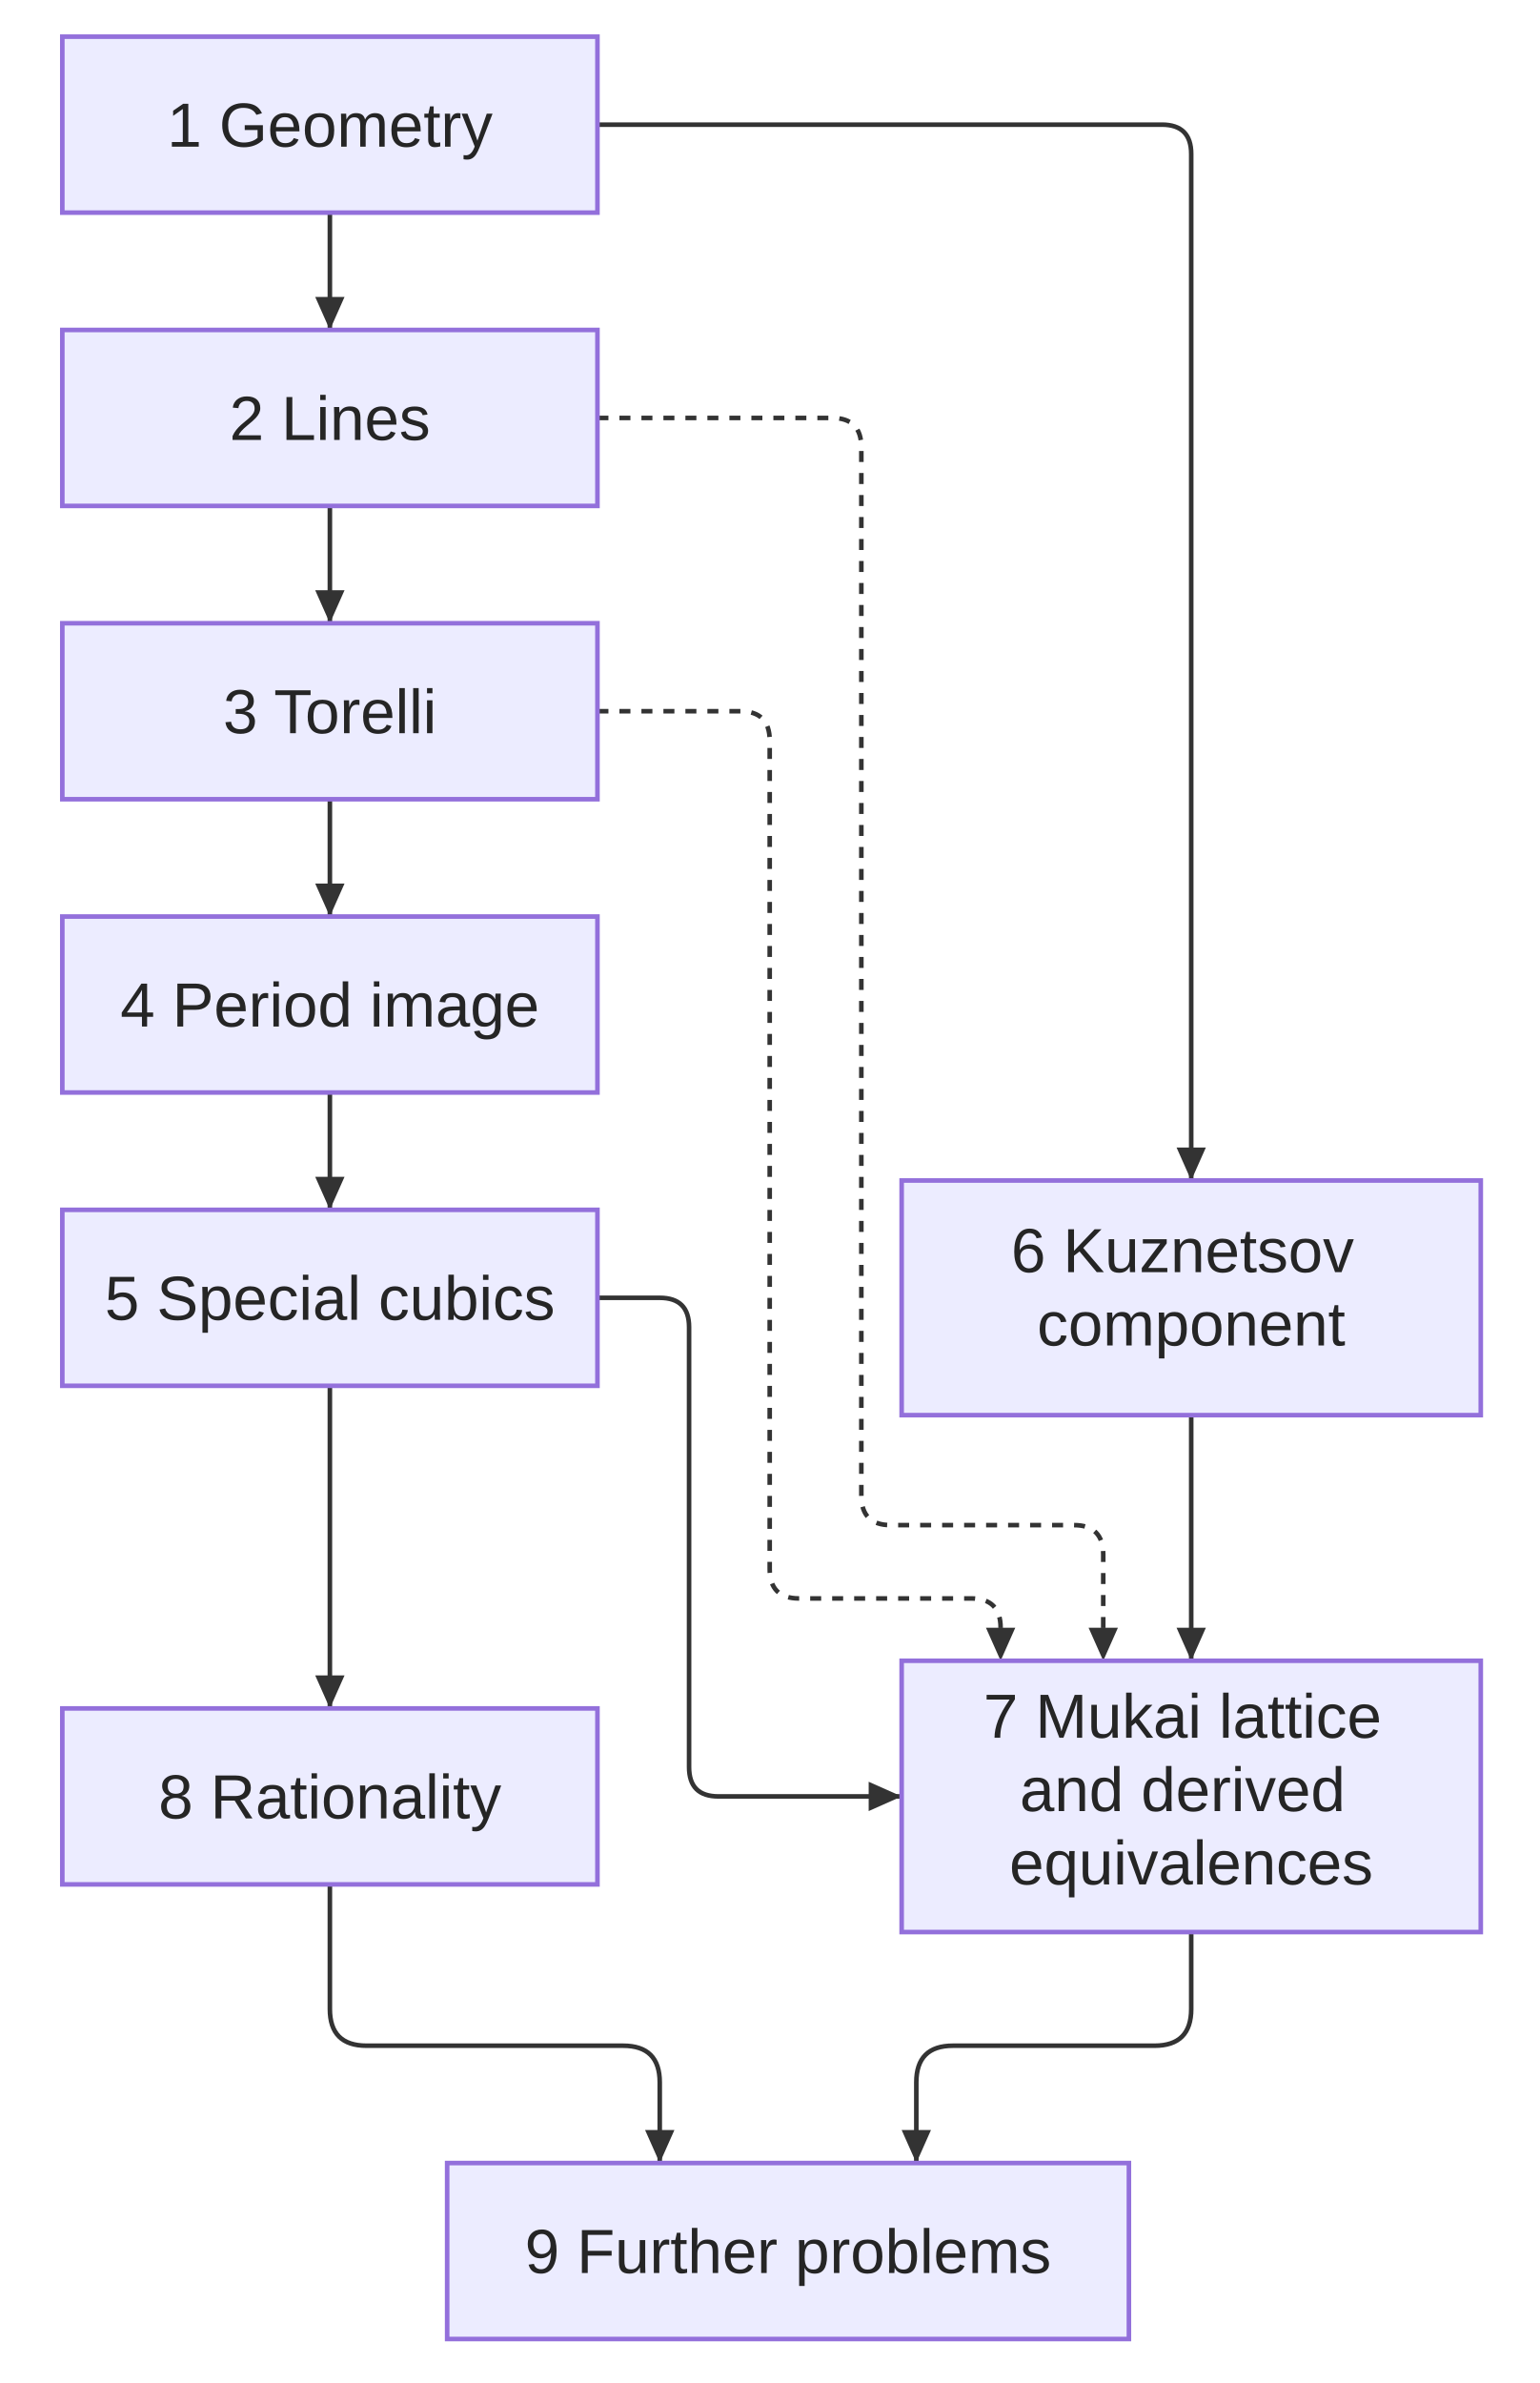
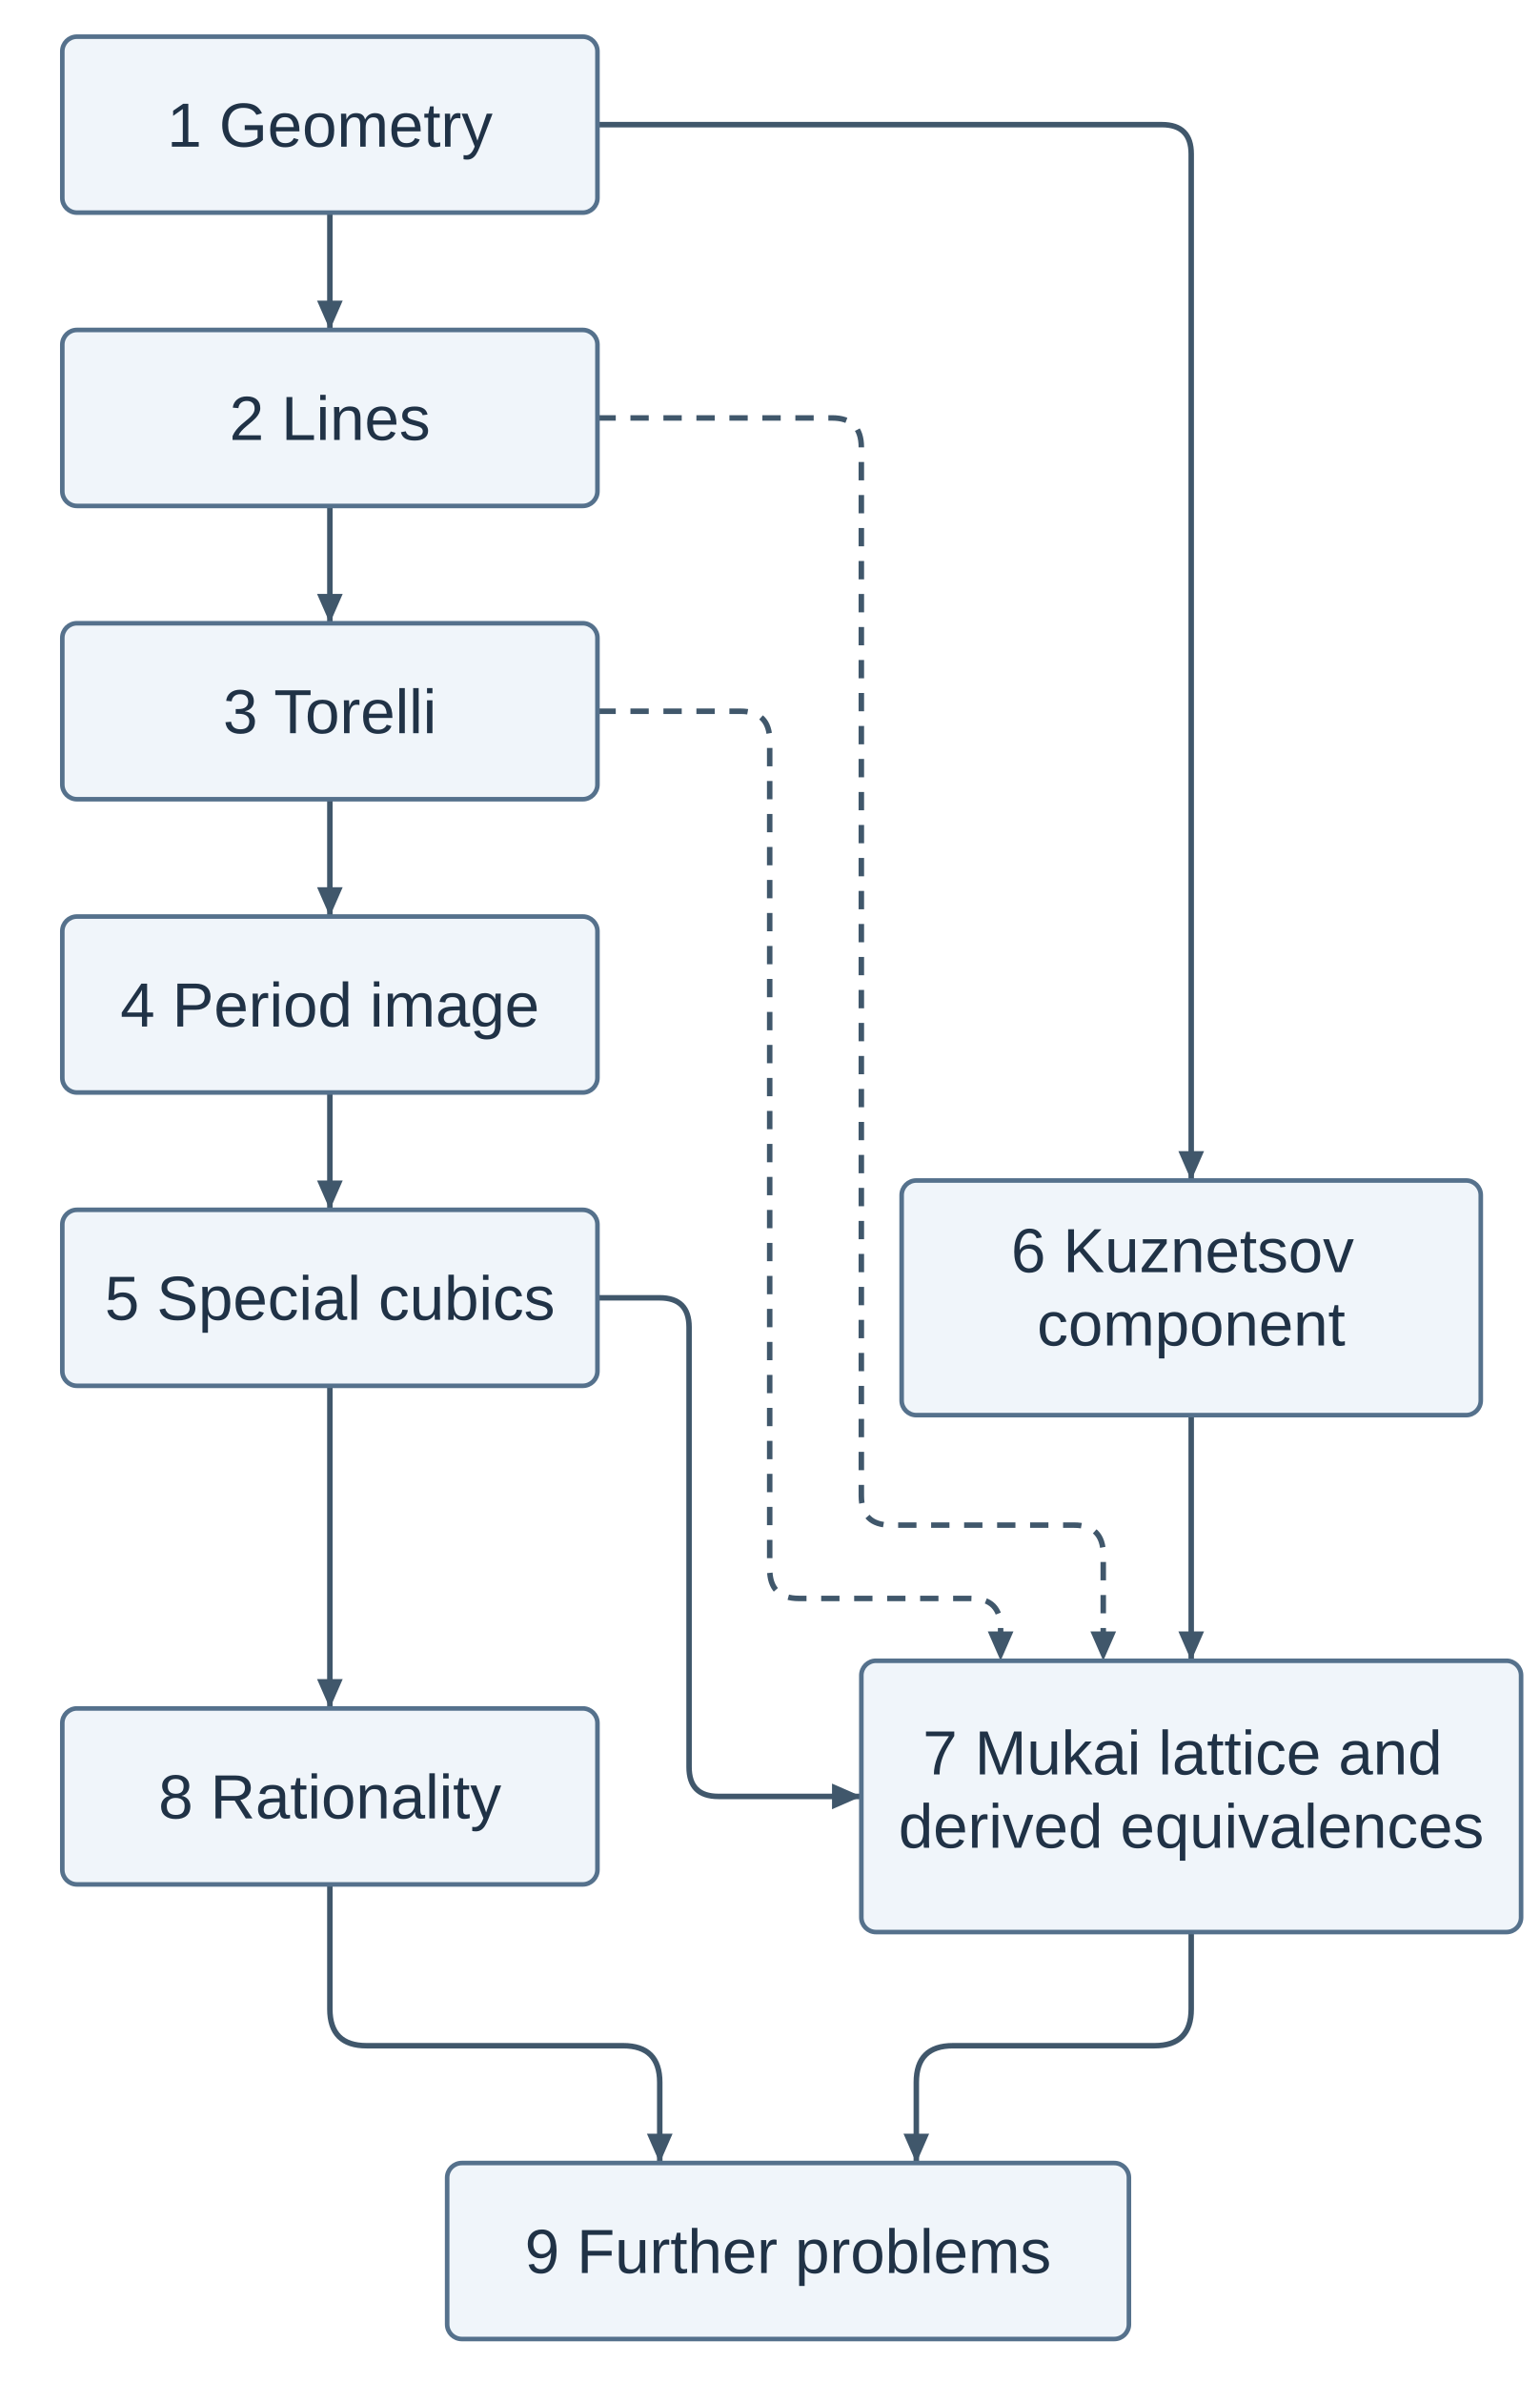
<svg xmlns="http://www.w3.org/2000/svg" viewBox="0 0 420 650" role="group" aria-labelledby="ck3-map-title" aria-describedby="ck3-map-description" style="display:block;width:100%;height:auto">
  <defs>
-     <marker id="ck3-map-arrow" markerWidth="9" markerHeight="8" refX="9" refY="4" orient="auto" markerUnits="userSpaceOnUse">
-       <path d="M0 0 L9 4 L0 8 Z" fill="#333" />
+     <marker id="ck3-map-arrow" markerWidth="8" markerHeight="7" refX="8" refY="3.5" orient="auto" markerUnits="userSpaceOnUse">
+       <path d="M0 0 L8 3.5 L0 7 Z" fill="#40576b" />
    </marker>
  </defs>
  <style>
-     .ck3-map-edge { fill:none;stroke:#333;stroke-width:1.25;marker-end:url(#ck3-map-arrow); }
-     .ck3-map-secondary { stroke-dasharray:3 3; }
-     .ck3-map-node rect { fill:#ececff;stroke:#9370db;stroke-width:1.25; }
-     .ck3-map-node text { fill:#252525;font:17px Arial,sans-serif;text-anchor:middle;pointer-events:none; }
+     .ck3-map-edge { fill:none;stroke:#40576b;stroke-width:1.5;stroke-linejoin:round;marker-end:url(#ck3-map-arrow); }
+     .ck3-map-secondary { stroke-dasharray:5 4; }
+     .ck3-map-node rect { fill:#f0f5fa;stroke:#55718c;stroke-width:1.25; }
+     .ck3-map-node text { fill:#203246;font:17px Arial,sans-serif;text-anchor:middle;pointer-events:none; }
    .ck3-map-node { cursor:pointer; }
-     .ck3-map-node:hover rect,.ck3-map-node:focus rect { fill:#dedafa;stroke:#195684;stroke-width:2; }
+     .ck3-map-node:hover rect,.ck3-map-node:focus rect { fill:#e0edf8;stroke:#195684;stroke-width:2; }
+     .ck3-map-node:focus { outline:none; }
  </style>
  <g aria-hidden="true">
    <path class="ck3-map-edge" d="M90 58 V90" />
    <path class="ck3-map-edge" d="M90 138 V170" />
    <path class="ck3-map-edge" d="M90 218 V250" />
    <path class="ck3-map-edge" d="M90 298 V330" />
    <path class="ck3-map-edge" d="M90 378 V466" />
    <path class="ck3-map-edge" d="M163 34 H317 Q325 34 325 42 V322" />
    <path class="ck3-map-edge" d="M325 386 V453" />
-     <path class="ck3-map-edge" d="M163 354 H180 Q188 354 188 362 V482 Q188 490 196 490 H246" />
+     <path class="ck3-map-edge" d="M163 354 H180 Q188 354 188 362 V482 Q188 490 196 490 H235" />
    <path class="ck3-map-edge ck3-map-secondary" d="M163 114 H227 Q235 114 235 122 V408 Q235 416 243 416 H293 Q301 416 301 424 V453" />
    <path class="ck3-map-edge ck3-map-secondary" d="M163 194 H202 Q210 194 210 202 V428 Q210 436 218 436 H265 Q273 436 273 444 V453" />
    <path class="ck3-map-edge" d="M90 514 V548 Q90 558 100 558 H170 Q180 558 180 568 V590" />
    <path class="ck3-map-edge" d="M325 527 V548 Q325 558 315 558 H260 Q250 558 250 568 V590" />
  </g>
-   <a class="ck3-map-node" href="ck3-geometry.html" aria-label="Chapter 1: Geometry and cohomology of a cubic fourfold">
-     <rect x="17" y="10" width="146" height="48" />
+   <a class="ck3-map-node" tabindex="0" href="ck3-geometry.html" aria-label="Chapter 1: Geometry and cohomology of a cubic fourfold">
+     <rect x="17" y="10" width="146" height="48" rx="4" />
    <text x="90" y="40">1 Geometry</text>
  </a>
-   <a class="ck3-map-node" href="ck3-lines.html" aria-label="Chapter 2: Variety of lines">
-     <rect x="17" y="90" width="146" height="48" />
+   <a class="ck3-map-node" tabindex="0" href="ck3-lines.html" aria-label="Chapter 2: Variety of lines">
+     <rect x="17" y="90" width="146" height="48" rx="4" />
    <text x="90" y="120">2 Lines</text>
  </a>
-   <a class="ck3-map-node" href="ck3-torelli.html" aria-label="Chapter 3: The Torelli theorem">
-     <rect x="17" y="170" width="146" height="48" />
+   <a class="ck3-map-node" tabindex="0" href="ck3-torelli.html" aria-label="Chapter 3: The Torelli theorem">
+     <rect x="17" y="170" width="146" height="48" rx="4" />
    <text x="90" y="200">3 Torelli</text>
  </a>
-   <a class="ck3-map-node" href="ck3-period-image.html" aria-label="Chapter 4: Image of the period map">
-     <rect x="17" y="250" width="146" height="48" />
+   <a class="ck3-map-node" tabindex="0" href="ck3-period-image.html" aria-label="Chapter 4: Image of the period map">
+     <rect x="17" y="250" width="146" height="48" rx="4" />
    <text x="90" y="280">4 Period image</text>
  </a>
-   <a class="ck3-map-node" href="ck3-hassett.html" aria-label="Chapter 5: Special cubic fourfolds and associated K3 surfaces">
-     <rect x="17" y="330" width="146" height="48" />
+   <a class="ck3-map-node" tabindex="0" href="ck3-hassett.html" aria-label="Chapter 5: Special cubic fourfolds and associated K3 surfaces">
+     <rect x="17" y="330" width="146" height="48" rx="4" />
    <text x="90" y="360">5 Special cubics</text>
  </a>
-   <a class="ck3-map-node" href="ck3-rationality.html" aria-label="Chapter 8: Rationality constructions">
-     <rect x="17" y="466" width="146" height="48" />
-     <text x="90" y="496">8 Rationality</text>
-   </a>
-   <a class="ck3-map-node" href="ck3-kuznetsov-category.html" aria-label="Chapter 6: Kuznetsov component">
-     <rect x="246" y="322" width="158" height="64" />
+   <a class="ck3-map-node" tabindex="0" href="ck3-kuznetsov-category.html" aria-label="Chapter 6: Kuznetsov component">
+     <rect x="246" y="322" width="158" height="64" rx="4" />
    <text x="325" y="347">
      <tspan x="325">6 Kuznetsov</tspan>
      <tspan x="325" dy="20">component</tspan>
    </text>
  </a>
-   <a class="ck3-map-node" href="ck3-dictionary.html" aria-label="Chapter 7: Mukai lattice and derived equivalences">
-     <rect x="246" y="453" width="158" height="74" />
-     <text x="325" y="474">
-       <tspan x="325">7 Mukai lattice</tspan>
-       <tspan x="325" dy="20">and derived</tspan>
-       <tspan x="325" dy="20">equivalences</tspan>
+   <a class="ck3-map-node" tabindex="0" href="ck3-dictionary.html" aria-label="Chapter 7: Mukai lattice and derived equivalences">
+     <rect x="235" y="453" width="180" height="74" rx="4" />
+     <text x="325" y="484">
+       <tspan x="325">7 Mukai lattice and</tspan>
+       <tspan x="325" dy="20">derived equivalences</tspan>
    </text>
  </a>
-   <a class="ck3-map-node" href="ck3-further-problems.html" aria-label="Chapter 9: Further problems">
-     <rect x="122" y="590" width="186" height="48" />
+   <a class="ck3-map-node" tabindex="0" href="ck3-rationality.html" aria-label="Chapter 8: Rationality constructions">
+     <rect x="17" y="466" width="146" height="48" rx="4" />
+     <text x="90" y="496">8 Rationality</text>
+   </a>
+   <a class="ck3-map-node" tabindex="0" href="ck3-further-problems.html" aria-label="Chapter 9: Further problems">
+     <rect x="122" y="590" width="186" height="48" rx="4" />
    <text x="215" y="620">9 Further problems</text>
  </a>
</svg>
